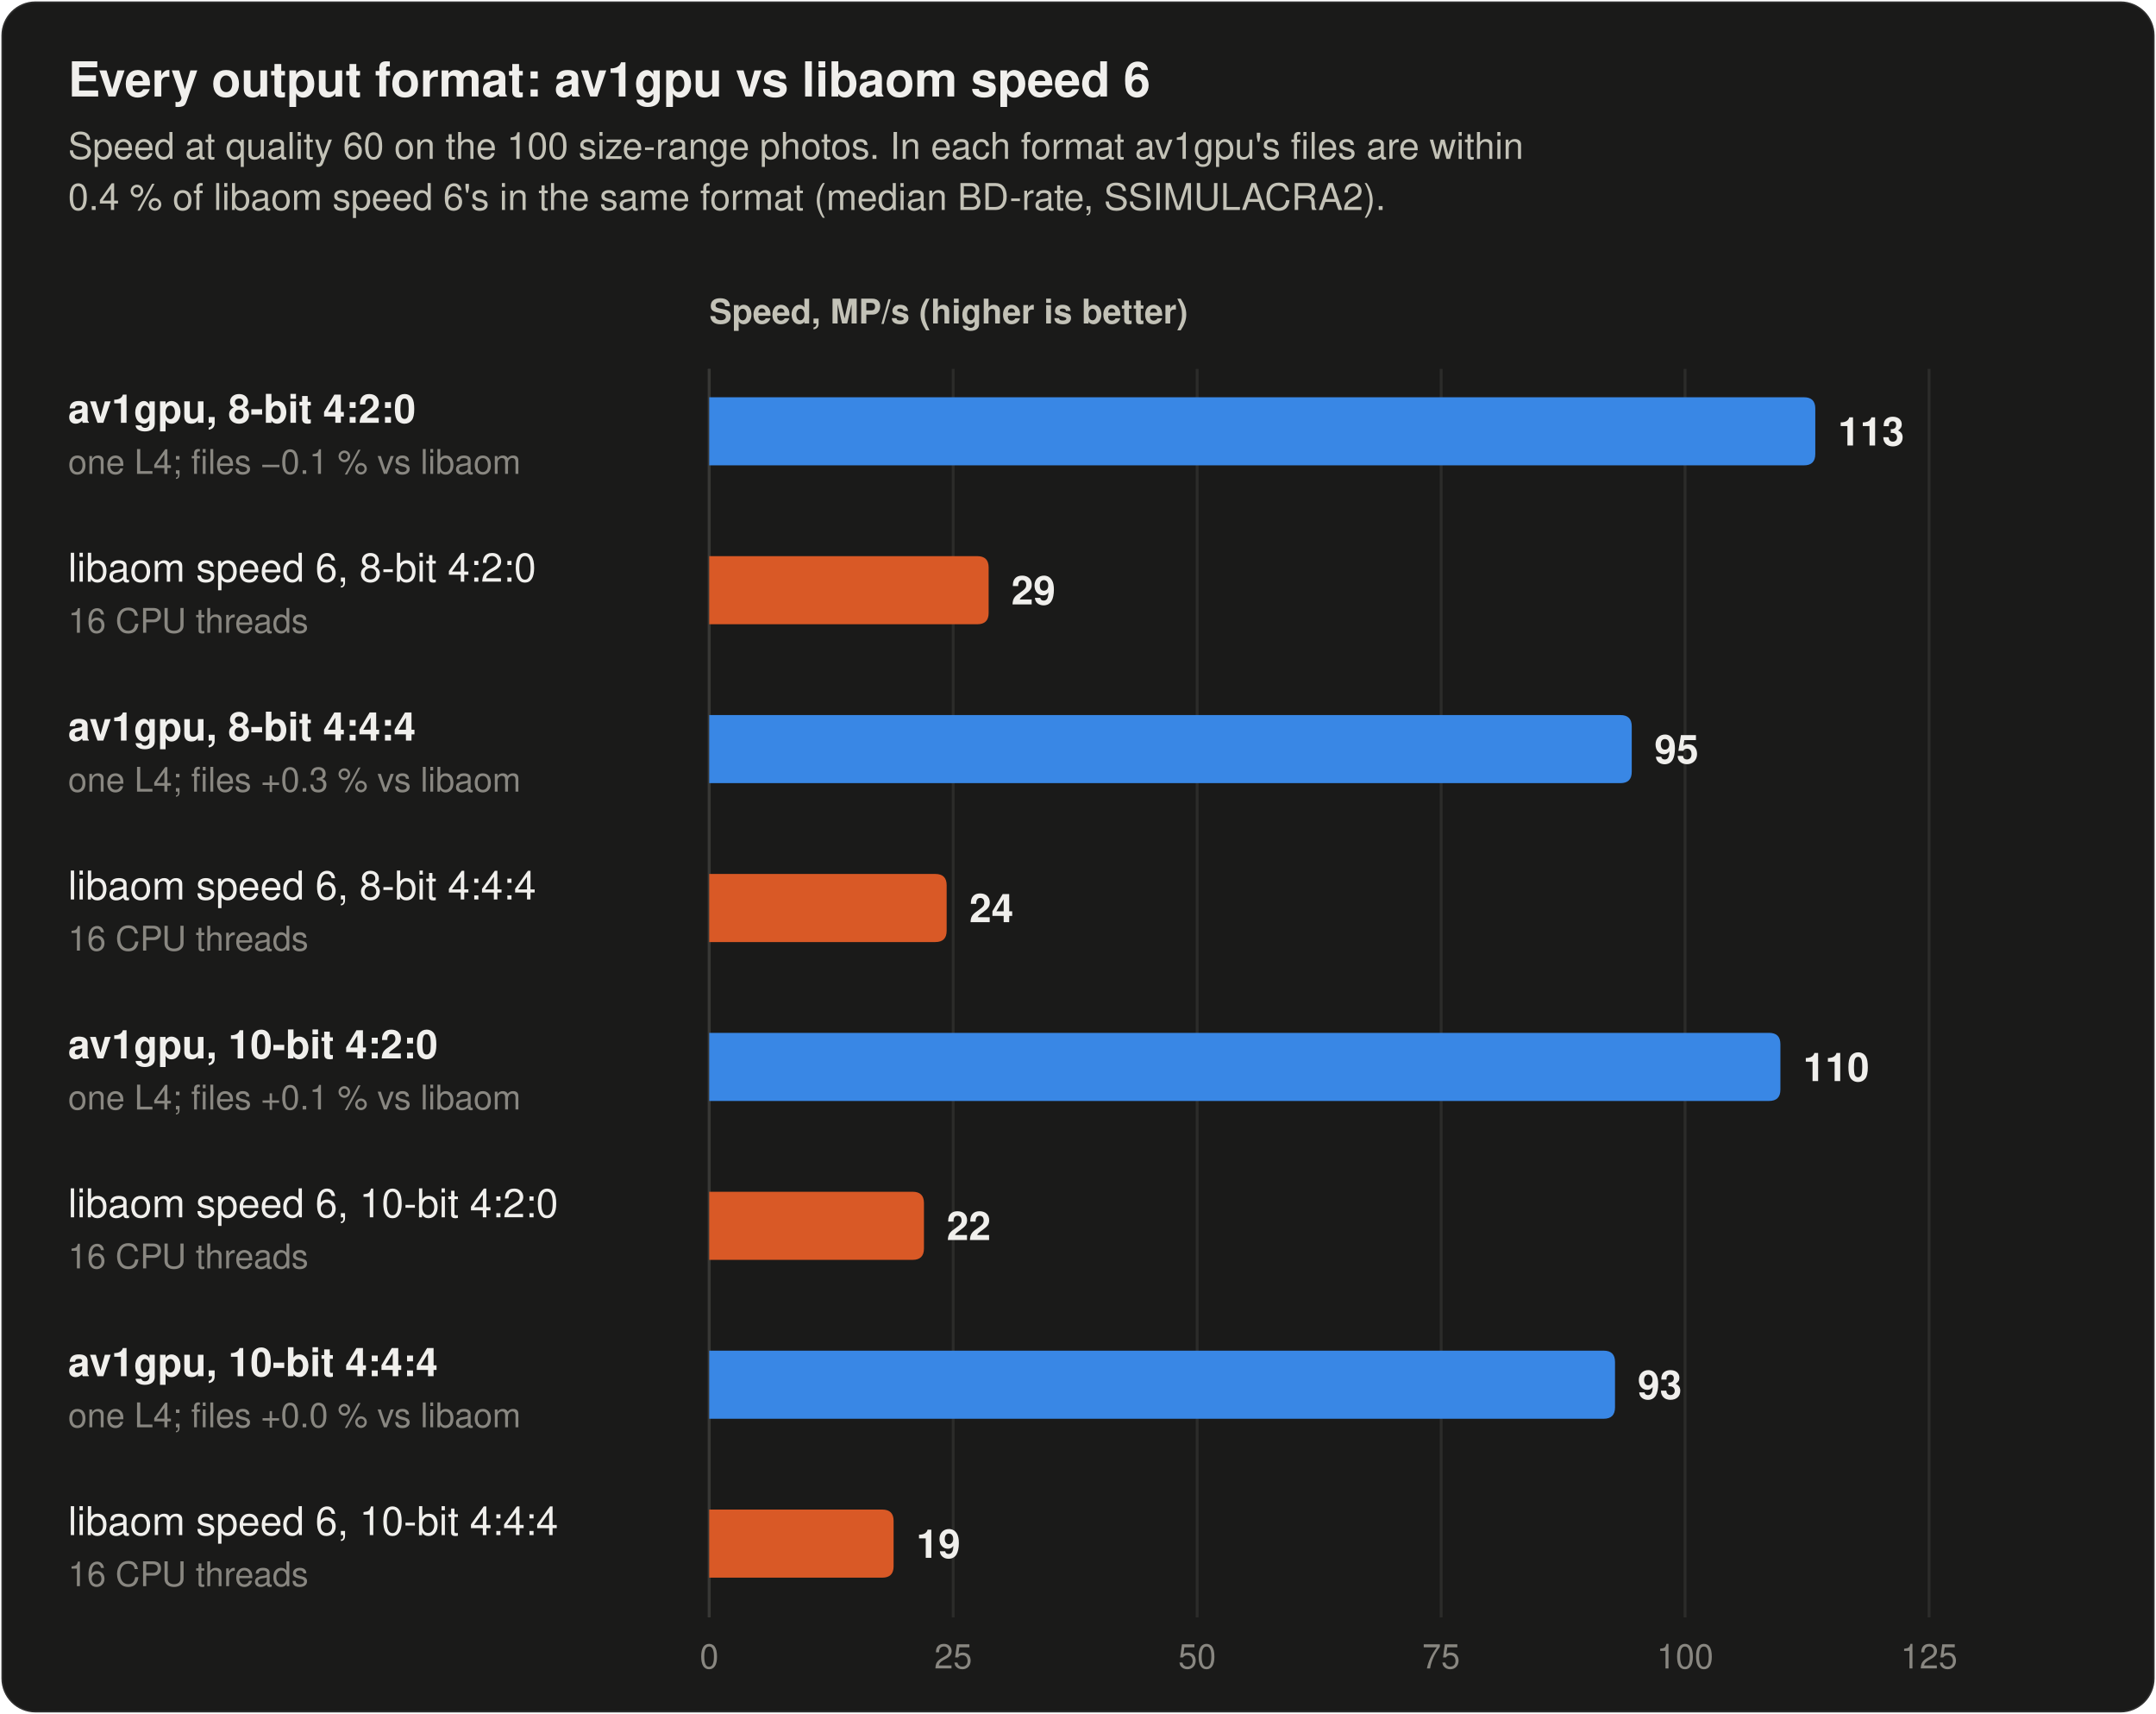
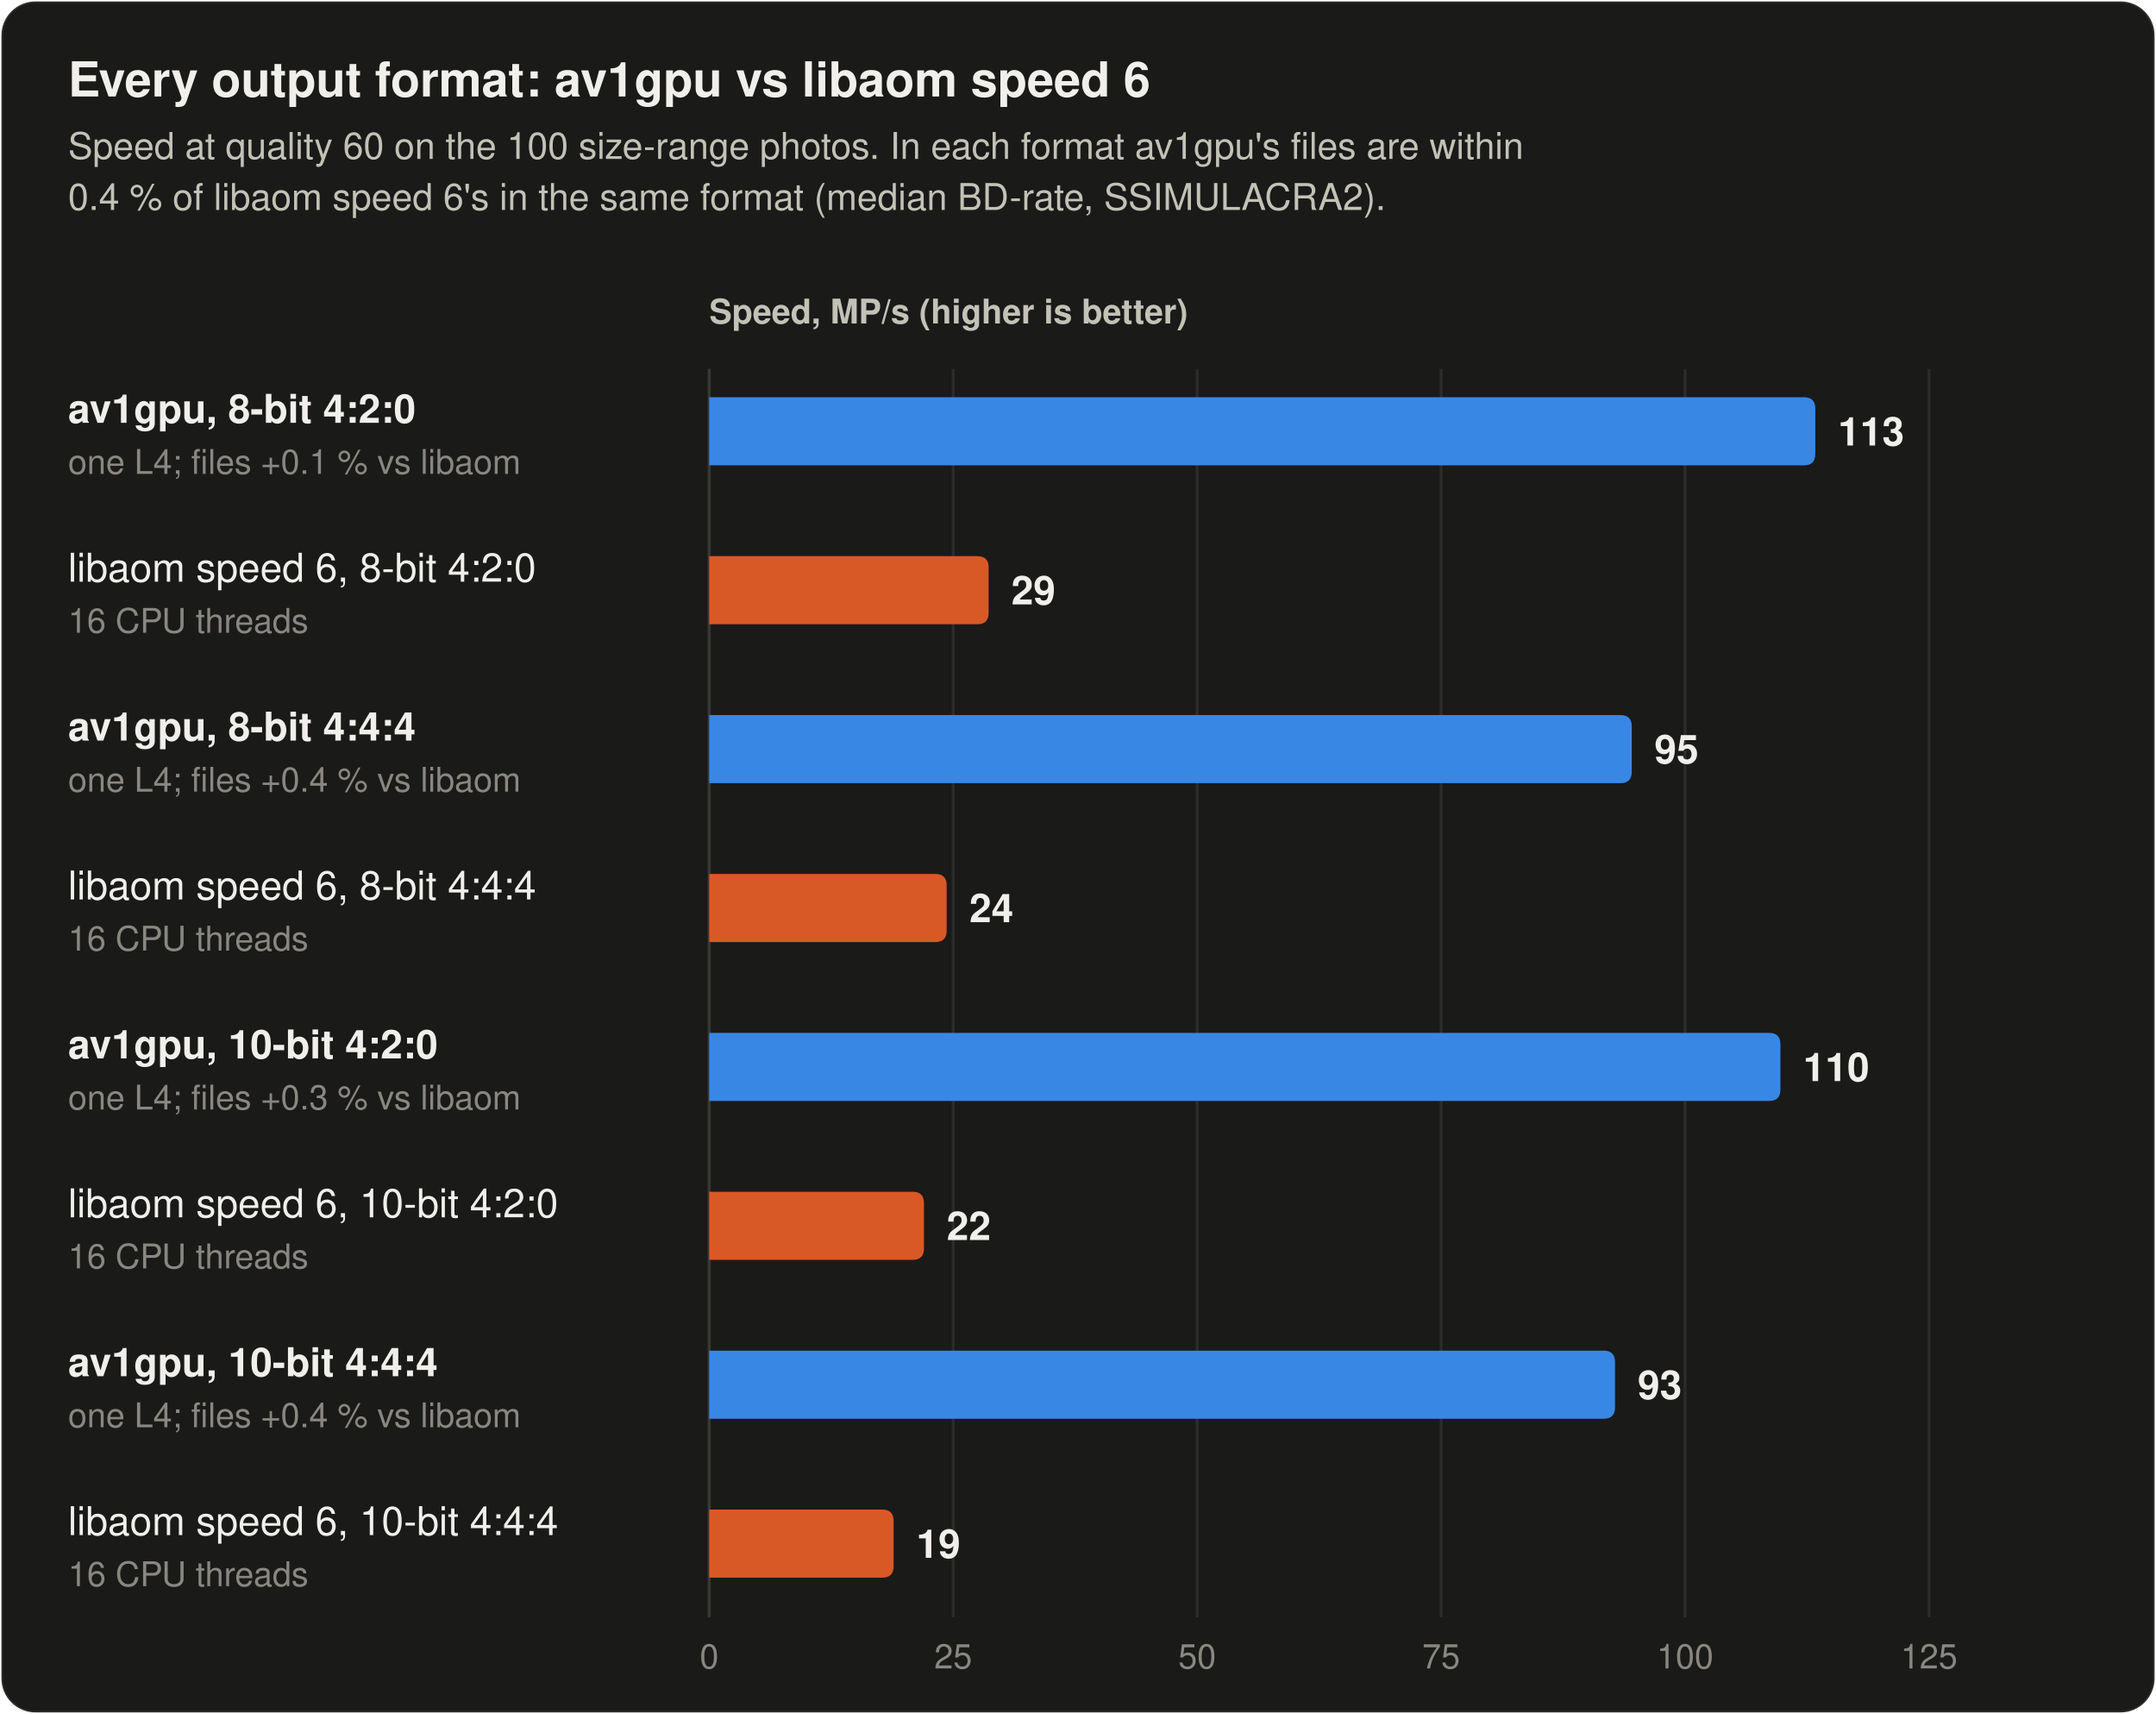
<svg xmlns="http://www.w3.org/2000/svg" width="760" height="604" viewBox="0 0 760 604" font-family="system-ui,-apple-system,'Segoe UI',Helvetica,Arial,sans-serif" role="img" aria-label="Every output format: av1gpu vs libaom speed 6">
  <rect x="0.5" y="0.5" width="759" height="603" rx="12" fill="#1a1a19" stroke="rgba(255,255,255,0.10)" />
  <text x="24.0" y="34.0" font-size="17" fill="#f0efec" text-anchor="start" font-weight="600">Every output format: av1gpu vs libaom speed 6</text>
  <text x="24.0" y="56.0" font-size="13" fill="#c3c2b7" text-anchor="start" font-weight="400">Speed at quality 60 on the 100 size-range photos. In each format av1gpu's files are within</text>
  <text x="24.0" y="74.0" font-size="13" fill="#c3c2b7" text-anchor="start" font-weight="400">0.4 % of libaom speed 6's in the same format (median BD-rate, SSIMULACRA2).</text>
  <text x="250.0" y="114.0" font-size="12" fill="#c3c2b7" text-anchor="start" font-weight="600">Speed, MP/s  (higher is better)</text>
  <line x1="250.0" y1="130.0" x2="250.0" y2="570.0" stroke="#2c2c2a" stroke-width="1" />
  <text x="250.0" y="588.0" font-size="12" fill="#898781" text-anchor="middle" font-weight="400">0</text>
  <line x1="336.0" y1="130.0" x2="336.0" y2="570.0" stroke="#2c2c2a" stroke-width="1" />
  <text x="336.0" y="588.0" font-size="12" fill="#898781" text-anchor="middle" font-weight="400">25</text>
  <line x1="422.0" y1="130.0" x2="422.0" y2="570.0" stroke="#2c2c2a" stroke-width="1" />
  <text x="422.0" y="588.0" font-size="12" fill="#898781" text-anchor="middle" font-weight="400">50</text>
  <line x1="508.0" y1="130.0" x2="508.0" y2="570.0" stroke="#2c2c2a" stroke-width="1" />
  <text x="508.0" y="588.0" font-size="12" fill="#898781" text-anchor="middle" font-weight="400">75</text>
  <line x1="594.0" y1="130.0" x2="594.0" y2="570.0" stroke="#2c2c2a" stroke-width="1" />
  <text x="594.0" y="588.0" font-size="12" fill="#898781" text-anchor="middle" font-weight="400">100</text>
  <line x1="680.0" y1="130.0" x2="680.0" y2="570.0" stroke="#2c2c2a" stroke-width="1" />
  <text x="680.0" y="588.0" font-size="12" fill="#898781" text-anchor="middle" font-weight="400">125</text>
  <line x1="250.0" y1="130.0" x2="250.0" y2="570.0" stroke="#383835" stroke-width="1" />
  <text x="24.0" y="149.0" font-size="14" fill="#f0efec" text-anchor="start" font-weight="600">av1gpu, 8-bit 4:2:0</text>
-   <text x="24.0" y="167.0" font-size="12" fill="#898781" text-anchor="start" font-weight="400">one L4; files −0.1 % vs libaom</text>
+   <text x="24.0" y="167.0" font-size="12" fill="#898781" text-anchor="start" font-weight="400">one L4; files +0.1 % vs libaom</text>
  <path d="M250.0,140.0 H635.9 Q639.9,140.0 639.9,144.0 V160.0 Q639.9,164.0 635.9,164.0 H250.0 Z" fill="#3987e5" />
  <text x="647.9" y="157.0" font-size="14" fill="#f0efec" text-anchor="start" font-weight="600">113</text>
  <text x="24.0" y="205.0" font-size="14" fill="#f0efec" text-anchor="start" font-weight="400">libaom speed 6, 8-bit 4:2:0</text>
  <text x="24.0" y="223.0" font-size="12" fill="#898781" text-anchor="start" font-weight="400">16 CPU threads</text>
  <path d="M250.0,196.0 H344.5 Q348.5,196.0 348.5,200.0 V216.0 Q348.5,220.0 344.5,220.0 H250.0 Z" fill="#d95926" />
  <text x="356.5" y="213.0" font-size="14" fill="#f0efec" text-anchor="start" font-weight="600">29</text>
  <text x="24.0" y="261.0" font-size="14" fill="#f0efec" text-anchor="start" font-weight="600">av1gpu, 8-bit 4:4:4</text>
-   <text x="24.0" y="279.0" font-size="12" fill="#898781" text-anchor="start" font-weight="400">one L4; files +0.3 % vs libaom</text>
+   <text x="24.0" y="279.0" font-size="12" fill="#898781" text-anchor="start" font-weight="400">one L4; files +0.4 % vs libaom</text>
  <path d="M250.0,252.0 H571.2 Q575.2,252.0 575.2,256.0 V272.0 Q575.2,276.0 571.2,276.0 H250.0 Z" fill="#3987e5" />
  <text x="583.2" y="269.0" font-size="14" fill="#f0efec" text-anchor="start" font-weight="600">95</text>
  <text x="24.0" y="317.0" font-size="14" fill="#f0efec" text-anchor="start" font-weight="400">libaom speed 6, 8-bit 4:4:4</text>
  <text x="24.0" y="335.0" font-size="12" fill="#898781" text-anchor="start" font-weight="400">16 CPU threads</text>
  <path d="M250.0,308.0 H329.7 Q333.7,308.0 333.7,312.0 V328.0 Q333.7,332.0 329.7,332.0 H250.0 Z" fill="#d95926" />
  <text x="341.7" y="325.0" font-size="14" fill="#f0efec" text-anchor="start" font-weight="600">24</text>
  <text x="24.0" y="373.0" font-size="14" fill="#f0efec" text-anchor="start" font-weight="600">av1gpu, 10-bit 4:2:0</text>
-   <text x="24.0" y="391.0" font-size="12" fill="#898781" text-anchor="start" font-weight="400">one L4; files +0.1 % vs libaom</text>
+   <text x="24.0" y="391.0" font-size="12" fill="#898781" text-anchor="start" font-weight="400">one L4; files +0.3 % vs libaom</text>
  <path d="M250.0,364.0 H623.6 Q627.6,364.0 627.6,368.0 V384.0 Q627.6,388.0 623.6,388.0 H250.0 Z" fill="#3987e5" />
  <text x="635.6" y="381.0" font-size="14" fill="#f0efec" text-anchor="start" font-weight="600">110</text>
  <text x="24.0" y="429.0" font-size="14" fill="#f0efec" text-anchor="start" font-weight="400">libaom speed 6, 10-bit 4:2:0</text>
  <text x="24.0" y="447.0" font-size="12" fill="#898781" text-anchor="start" font-weight="400">16 CPU threads</text>
  <path d="M250.0,420.0 H321.7 Q325.7,420.0 325.7,424.0 V440.0 Q325.7,444.0 321.7,444.0 H250.0 Z" fill="#d95926" />
  <text x="333.7" y="437.0" font-size="14" fill="#f0efec" text-anchor="start" font-weight="600">22</text>
  <text x="24.0" y="485.0" font-size="14" fill="#f0efec" text-anchor="start" font-weight="600">av1gpu, 10-bit 4:4:4</text>
-   <text x="24.0" y="503.0" font-size="12" fill="#898781" text-anchor="start" font-weight="400">one L4; files +0.0 % vs libaom</text>
+   <text x="24.0" y="503.0" font-size="12" fill="#898781" text-anchor="start" font-weight="400">one L4; files +0.4 % vs libaom</text>
  <path d="M250.0,476.0 H565.3 Q569.3,476.0 569.3,480.0 V496.0 Q569.3,500.0 565.3,500.0 H250.0 Z" fill="#3987e5" />
  <text x="577.3" y="493.0" font-size="14" fill="#f0efec" text-anchor="start" font-weight="600">93</text>
  <text x="24.0" y="541.0" font-size="14" fill="#f0efec" text-anchor="start" font-weight="400">libaom speed 6, 10-bit 4:4:4</text>
  <text x="24.0" y="559.0" font-size="12" fill="#898781" text-anchor="start" font-weight="400">16 CPU threads</text>
  <path d="M250.0,532.0 H311.0 Q315.0,532.0 315.0,536.0 V552.0 Q315.0,556.0 311.0,556.0 H250.0 Z" fill="#d95926" />
  <text x="323.0" y="549.0" font-size="14" fill="#f0efec" text-anchor="start" font-weight="600">19</text>
</svg>
